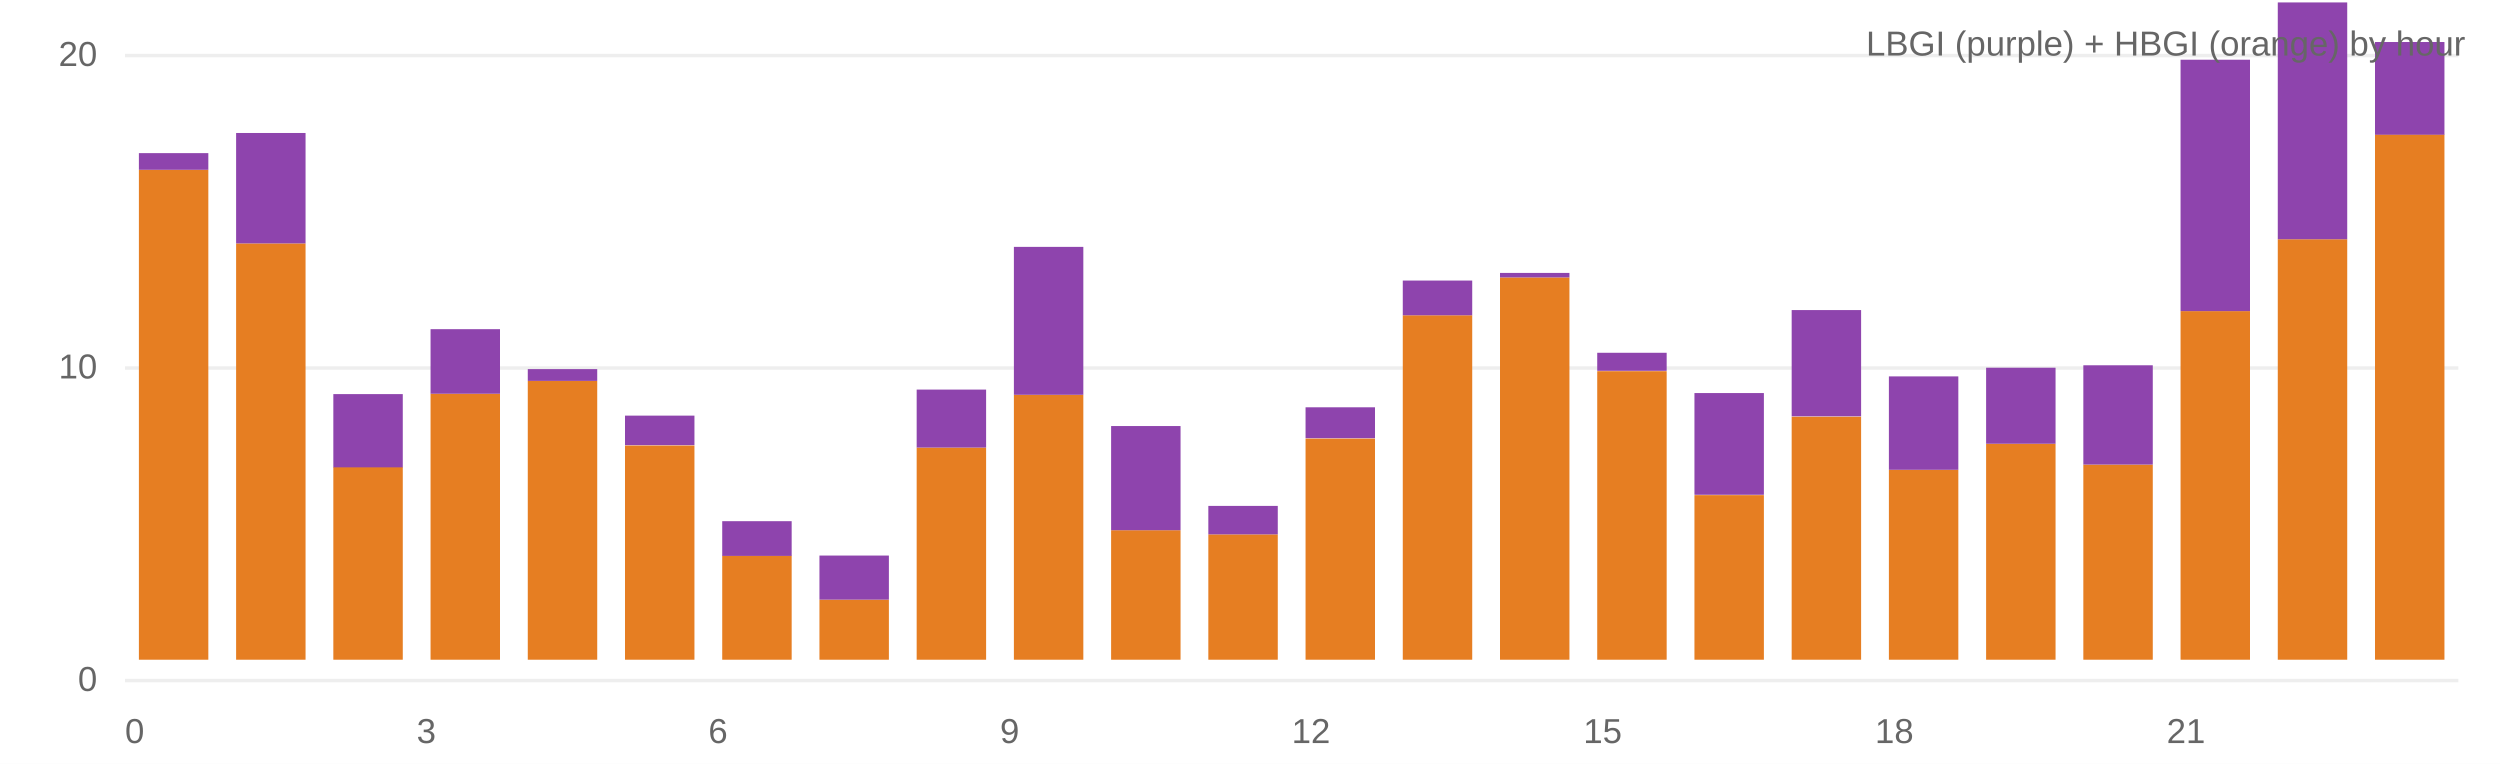
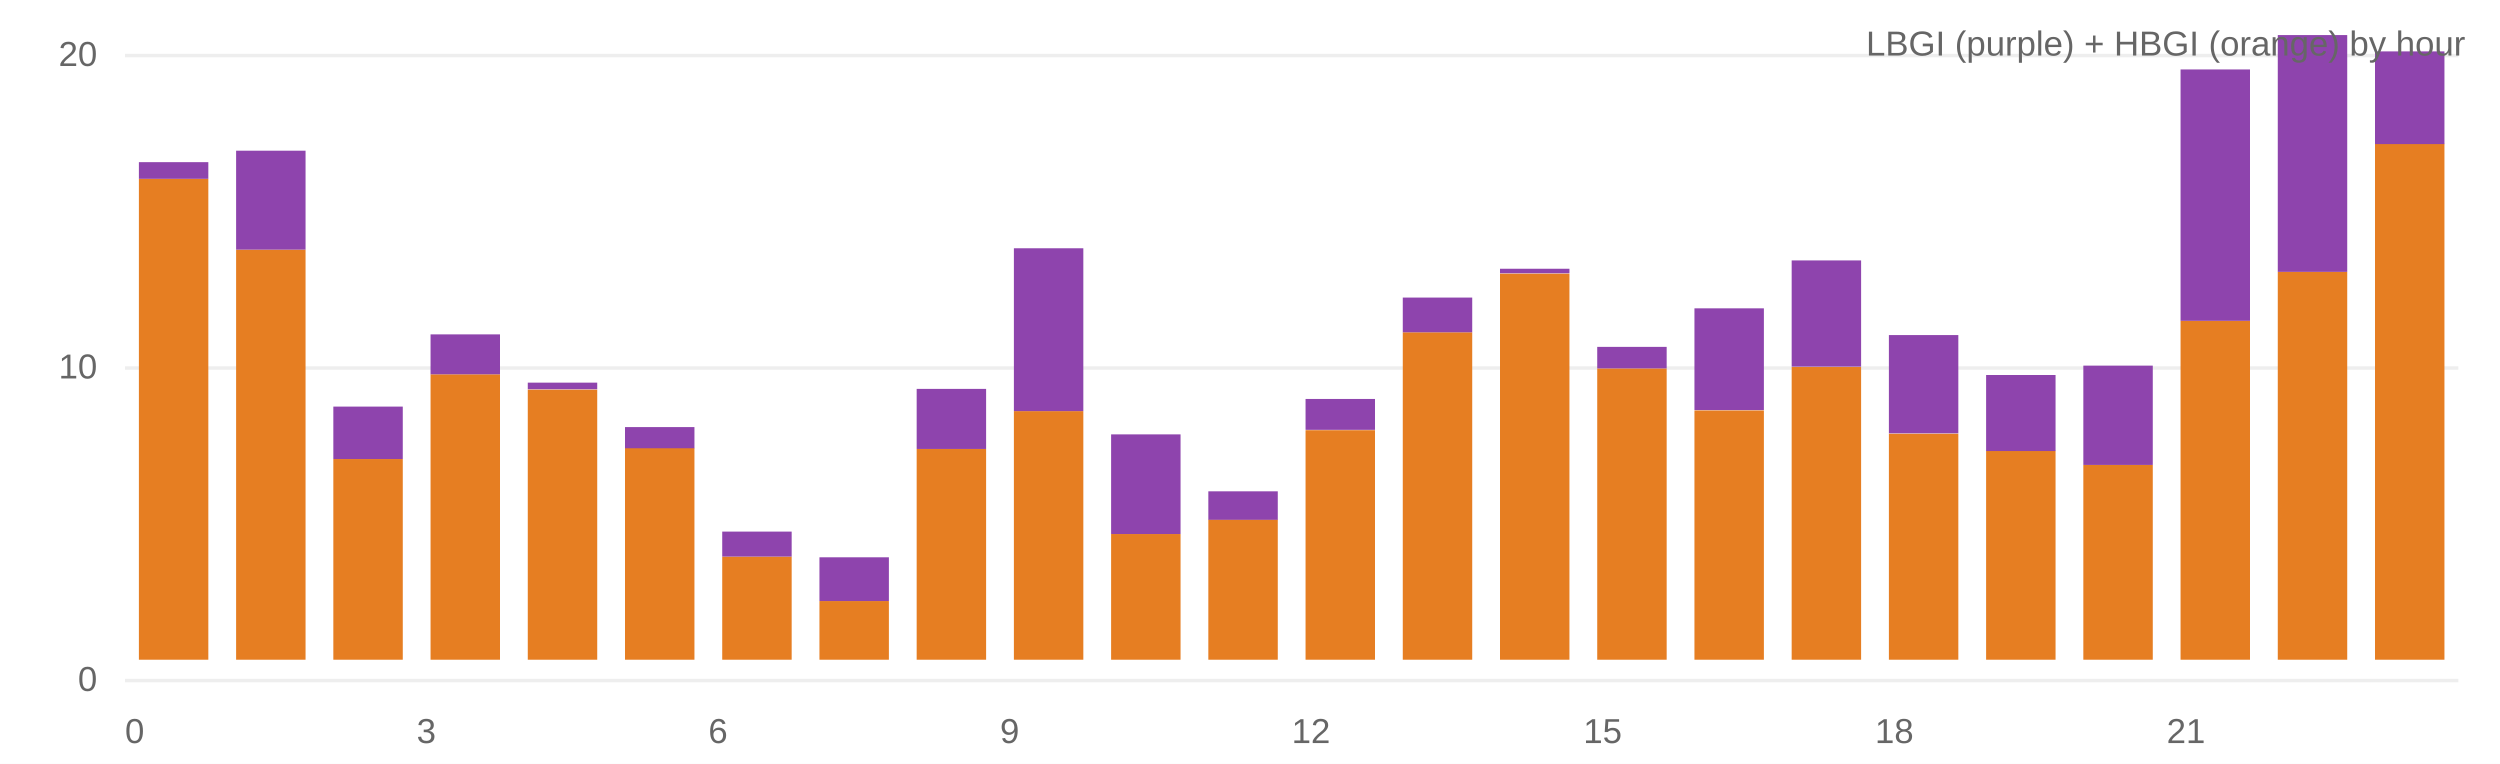
<svg xmlns="http://www.w3.org/2000/svg" viewBox="0 0 720 220" width="100%" height="220">
  <rect width="100%" height="100%" fill="#fff" />
  <line x1="36" y1="196" x2="708" y2="196" stroke="#eee" />
  <text x="28" y="199" text-anchor="end" font-size="10" fill="#666" font-family="system-ui,Arial">0</text>
  <line x1="36" y1="106" x2="708" y2="106" stroke="#eee" />
  <text x="28" y="109" text-anchor="end" font-size="10" fill="#666" font-family="system-ui,Arial">10</text>
  <line x1="36" y1="16" x2="708" y2="16" stroke="#eee" />
  <text x="28" y="19" text-anchor="end" font-size="10" fill="#666" font-family="system-ui,Arial">20</text>
-   <rect x="40.0" y="48.9" width="20.0" height="141.1" fill="#e67e22" />
-   <rect x="40.0" y="44.1" width="20.0" height="4.8" fill="#8e44ad" />
-   <rect x="68.0" y="70.1" width="20.0" height="119.9" fill="#e67e22" />
-   <rect x="68.0" y="38.3" width="20.0" height="31.8" fill="#8e44ad" />
-   <rect x="96.0" y="134.5" width="20.0" height="55.5" fill="#e67e22" />
-   <rect x="96.0" y="113.5" width="20.0" height="21.1" fill="#8e44ad" />
-   <rect x="124.0" y="113.4" width="20.0" height="76.6" fill="#e67e22" />
-   <rect x="124.0" y="94.8" width="20.0" height="18.6" fill="#8e44ad" />
-   <rect x="152.0" y="109.7" width="20.0" height="80.3" fill="#e67e22" />
-   <rect x="152.0" y="106.3" width="20.0" height="3.4" fill="#8e44ad" />
-   <rect x="180.0" y="128.3" width="20.0" height="61.7" fill="#e67e22" />
-   <rect x="180.0" y="119.7" width="20.0" height="8.5" fill="#8e44ad" />
-   <rect x="208.0" y="160.0" width="20.0" height="30.0" fill="#e67e22" />
-   <rect x="208.0" y="150.1" width="20.0" height="10.0" fill="#8e44ad" />
-   <rect x="236.0" y="172.7" width="20.0" height="17.3" fill="#e67e22" />
-   <rect x="236.0" y="160.0" width="20.0" height="12.7" fill="#8e44ad" />
-   <rect x="264.0" y="128.9" width="20.0" height="61.1" fill="#e67e22" />
-   <rect x="264.0" y="112.2" width="20.0" height="16.7" fill="#8e44ad" />
-   <rect x="292.0" y="113.7" width="20.0" height="76.3" fill="#e67e22" />
-   <rect x="292.0" y="71.1" width="20.0" height="42.6" fill="#8e44ad" />
-   <rect x="320.0" y="152.7" width="20.0" height="37.3" fill="#e67e22" />
-   <rect x="320.0" y="122.7" width="20.0" height="30.0" fill="#8e44ad" />
-   <rect x="348.0" y="153.9" width="20.0" height="36.1" fill="#e67e22" />
-   <rect x="348.0" y="145.7" width="20.0" height="8.2" fill="#8e44ad" />
-   <rect x="376.0" y="126.3" width="20.0" height="63.7" fill="#e67e22" />
-   <rect x="376.0" y="117.3" width="20.0" height="8.9" fill="#8e44ad" />
-   <rect x="404.0" y="90.8" width="20.0" height="99.2" fill="#e67e22" />
-   <rect x="404.0" y="80.8" width="20.0" height="10.0" fill="#8e44ad" />
-   <rect x="432.0" y="79.9" width="20.0" height="110.1" fill="#e67e22" />
-   <rect x="432.0" y="78.6" width="20.0" height="1.3" fill="#8e44ad" />
-   <rect x="460.0" y="106.9" width="20.0" height="83.1" fill="#e67e22" />
-   <rect x="460.0" y="101.6" width="20.0" height="5.2" fill="#8e44ad" />
-   <rect x="488.0" y="142.6" width="20.0" height="47.4" fill="#e67e22" />
-   <rect x="488.0" y="113.2" width="20.0" height="29.3" fill="#8e44ad" />
-   <rect x="516.0" y="120.0" width="20.0" height="70.0" fill="#e67e22" />
-   <rect x="516.0" y="89.3" width="20.0" height="30.6" fill="#8e44ad" />
-   <rect x="544.0" y="135.3" width="20.0" height="54.7" fill="#e67e22" />
-   <rect x="544.0" y="108.4" width="20.0" height="26.9" fill="#8e44ad" />
-   <rect x="572.0" y="127.8" width="20.0" height="62.2" fill="#e67e22" />
-   <rect x="572.0" y="105.9" width="20.0" height="21.9" fill="#8e44ad" />
-   <rect x="600.0" y="133.8" width="20.0" height="56.2" fill="#e67e22" />
-   <rect x="600.0" y="105.2" width="20.0" height="28.6" fill="#8e44ad" />
-   <rect x="628.0" y="89.6" width="20.0" height="100.4" fill="#e67e22" />
-   <rect x="628.0" y="17.2" width="20.0" height="72.4" fill="#8e44ad" />
-   <rect x="656.0" y="68.9" width="20.0" height="121.1" fill="#e67e22" />
-   <rect x="656.0" y="0.7" width="20.0" height="68.2" fill="#8e44ad" />
-   <rect x="684.0" y="38.7" width="20.0" height="151.3" fill="#e67e22" />
-   <rect x="684.0" y="12.1" width="20.0" height="26.7" fill="#8e44ad" />
+   <rect x="40.0" y="51.5" width="20.0" height="138.5" fill="#e67e22" />
+   <rect x="40.0" y="46.7" width="20.0" height="4.8" fill="#8e44ad" />
+   <rect x="68.0" y="71.9" width="20.0" height="118.1" fill="#e67e22" />
+   <rect x="68.0" y="43.4" width="20.0" height="28.5" fill="#8e44ad" />
+   <rect x="96.0" y="132.2" width="20.0" height="57.8" fill="#e67e22" />
+   <rect x="96.0" y="117.1" width="20.0" height="15.1" fill="#8e44ad" />
+   <rect x="124.0" y="107.8" width="20.0" height="82.2" fill="#e67e22" />
+   <rect x="124.0" y="96.3" width="20.0" height="11.5" fill="#8e44ad" />
+   <rect x="152.0" y="112.2" width="20.0" height="77.8" fill="#e67e22" />
+   <rect x="152.0" y="110.2" width="20.0" height="1.9" fill="#8e44ad" />
+   <rect x="180.0" y="129.0" width="20.0" height="61.0" fill="#e67e22" />
+   <rect x="180.0" y="123.0" width="20.0" height="6.1" fill="#8e44ad" />
+   <rect x="208.0" y="160.3" width="20.0" height="29.7" fill="#e67e22" />
+   <rect x="208.0" y="153.1" width="20.0" height="7.2" fill="#8e44ad" />
+   <rect x="236.0" y="173.1" width="20.0" height="16.9" fill="#e67e22" />
+   <rect x="236.0" y="160.5" width="20.0" height="12.6" fill="#8e44ad" />
+   <rect x="264.0" y="129.3" width="20.0" height="60.7" fill="#e67e22" />
+   <rect x="264.0" y="112.0" width="20.0" height="17.3" fill="#8e44ad" />
+   <rect x="292.0" y="118.4" width="20.0" height="71.6" fill="#e67e22" />
+   <rect x="292.0" y="71.5" width="20.0" height="46.9" fill="#8e44ad" />
+   <rect x="320.0" y="153.8" width="20.0" height="36.2" fill="#e67e22" />
+   <rect x="320.0" y="125.1" width="20.0" height="28.7" fill="#8e44ad" />
+   <rect x="348.0" y="149.6" width="20.0" height="40.4" fill="#e67e22" />
+   <rect x="348.0" y="141.5" width="20.0" height="8.2" fill="#8e44ad" />
+   <rect x="376.0" y="123.9" width="20.0" height="66.1" fill="#e67e22" />
+   <rect x="376.0" y="114.9" width="20.0" height="8.9" fill="#8e44ad" />
+   <rect x="404.0" y="95.7" width="20.0" height="94.3" fill="#e67e22" />
+   <rect x="404.0" y="85.7" width="20.0" height="10.0" fill="#8e44ad" />
+   <rect x="432.0" y="78.8" width="20.0" height="111.2" fill="#e67e22" />
+   <rect x="432.0" y="77.4" width="20.0" height="1.3" fill="#8e44ad" />
+   <rect x="460.0" y="106.1" width="20.0" height="83.9" fill="#e67e22" />
+   <rect x="460.0" y="99.9" width="20.0" height="6.2" fill="#8e44ad" />
+   <rect x="488.0" y="118.2" width="20.0" height="71.8" fill="#e67e22" />
+   <rect x="488.0" y="88.8" width="20.0" height="29.3" fill="#8e44ad" />
+   <rect x="516.0" y="105.7" width="20.0" height="84.3" fill="#e67e22" />
+   <rect x="516.0" y="75.0" width="20.0" height="30.6" fill="#8e44ad" />
+   <rect x="544.0" y="124.9" width="20.0" height="65.1" fill="#e67e22" />
+   <rect x="544.0" y="96.5" width="20.0" height="28.3" fill="#8e44ad" />
+   <rect x="572.0" y="129.8" width="20.0" height="60.2" fill="#e67e22" />
+   <rect x="572.0" y="108.0" width="20.0" height="21.9" fill="#8e44ad" />
+   <rect x="600.0" y="133.9" width="20.0" height="56.1" fill="#e67e22" />
+   <rect x="600.0" y="105.3" width="20.0" height="28.6" fill="#8e44ad" />
+   <rect x="628.0" y="92.4" width="20.0" height="97.6" fill="#e67e22" />
+   <rect x="628.0" y="20.0" width="20.0" height="72.4" fill="#8e44ad" />
+   <rect x="656.0" y="78.3" width="20.0" height="111.7" fill="#e67e22" />
+   <rect x="656.0" y="10.1" width="20.0" height="68.2" fill="#8e44ad" />
+   <rect x="684.0" y="41.4" width="20.0" height="148.6" fill="#e67e22" />
+   <rect x="684.0" y="14.8" width="20.0" height="26.7" fill="#8e44ad" />
  <text x="36" y="214" font-size="10" fill="#666" font-family="system-ui,Arial">0</text>
  <text x="120" y="214" font-size="10" fill="#666" font-family="system-ui,Arial">3</text>
  <text x="204" y="214" font-size="10" fill="#666" font-family="system-ui,Arial">6</text>
  <text x="288" y="214" font-size="10" fill="#666" font-family="system-ui,Arial">9</text>
  <text x="372" y="214" font-size="10" fill="#666" font-family="system-ui,Arial">12</text>
  <text x="456" y="214" font-size="10" fill="#666" font-family="system-ui,Arial">15</text>
  <text x="540" y="214" font-size="10" fill="#666" font-family="system-ui,Arial">18</text>
  <text x="624" y="214" font-size="10" fill="#666" font-family="system-ui,Arial">21</text>
  <text x="710" y="16" text-anchor="end" font-size="10" fill="#666" font-family="system-ui,Arial">LBGI (purple) + HBGI (orange) by hour</text>
</svg>
